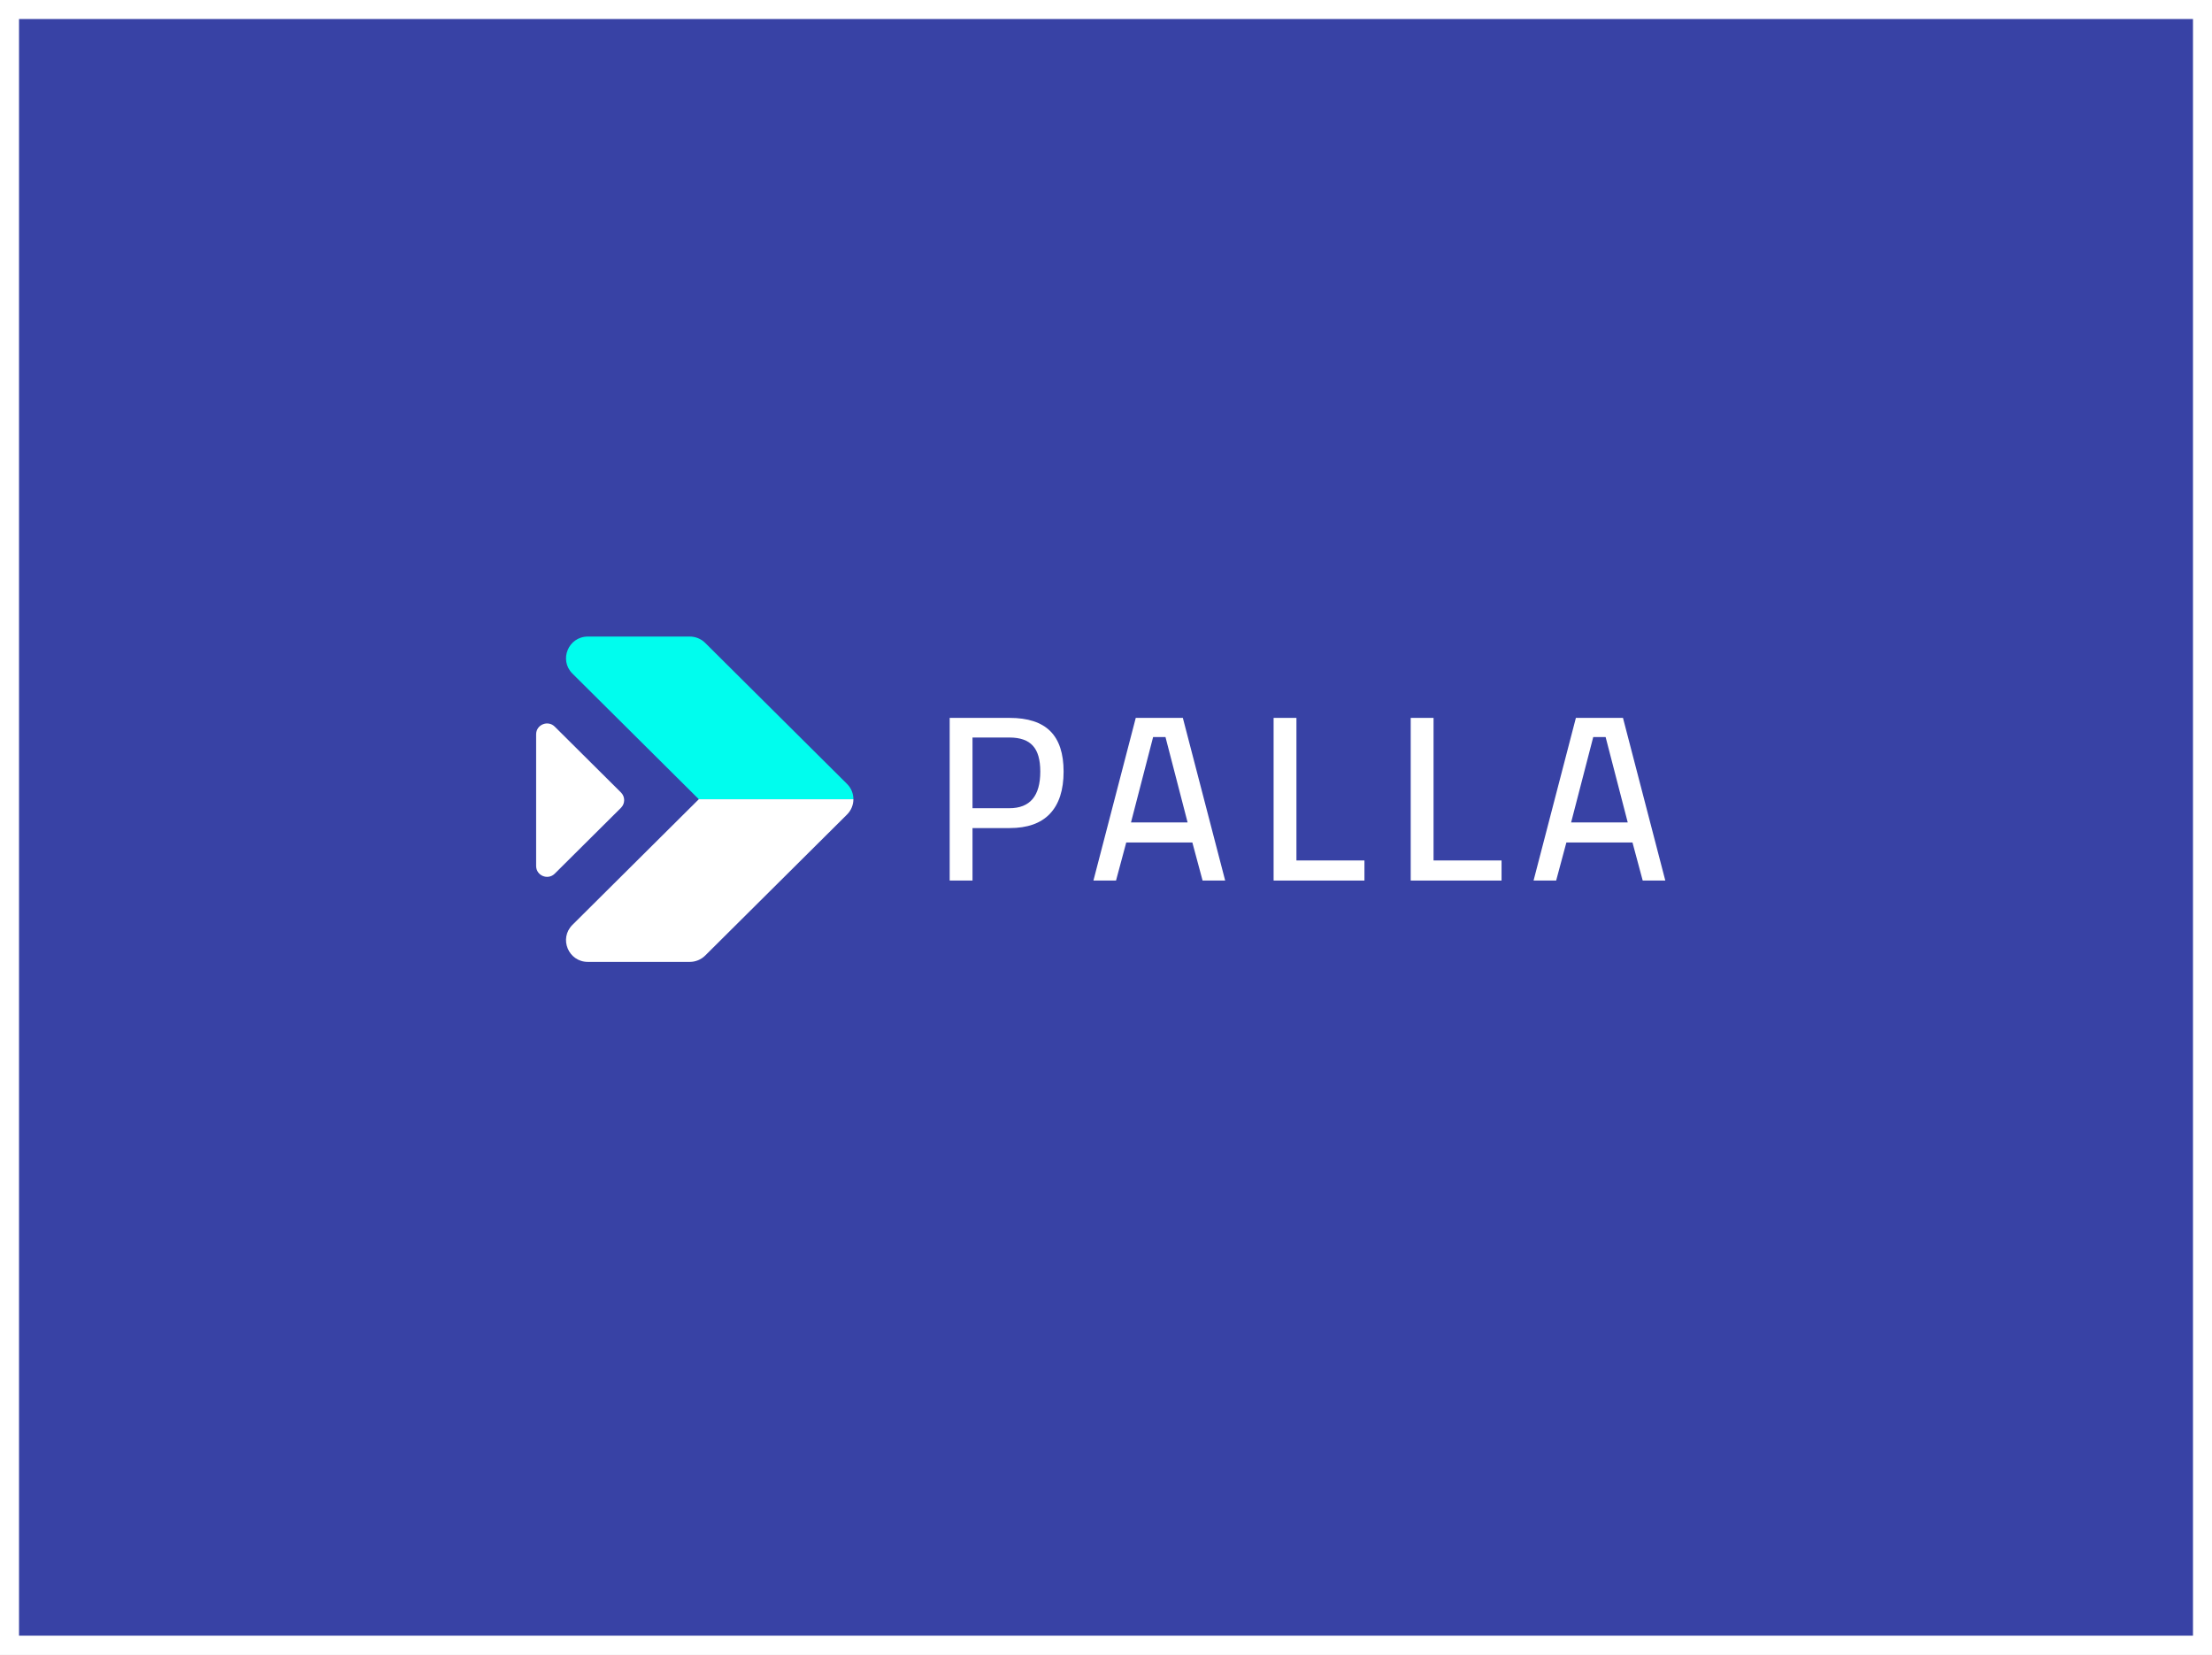
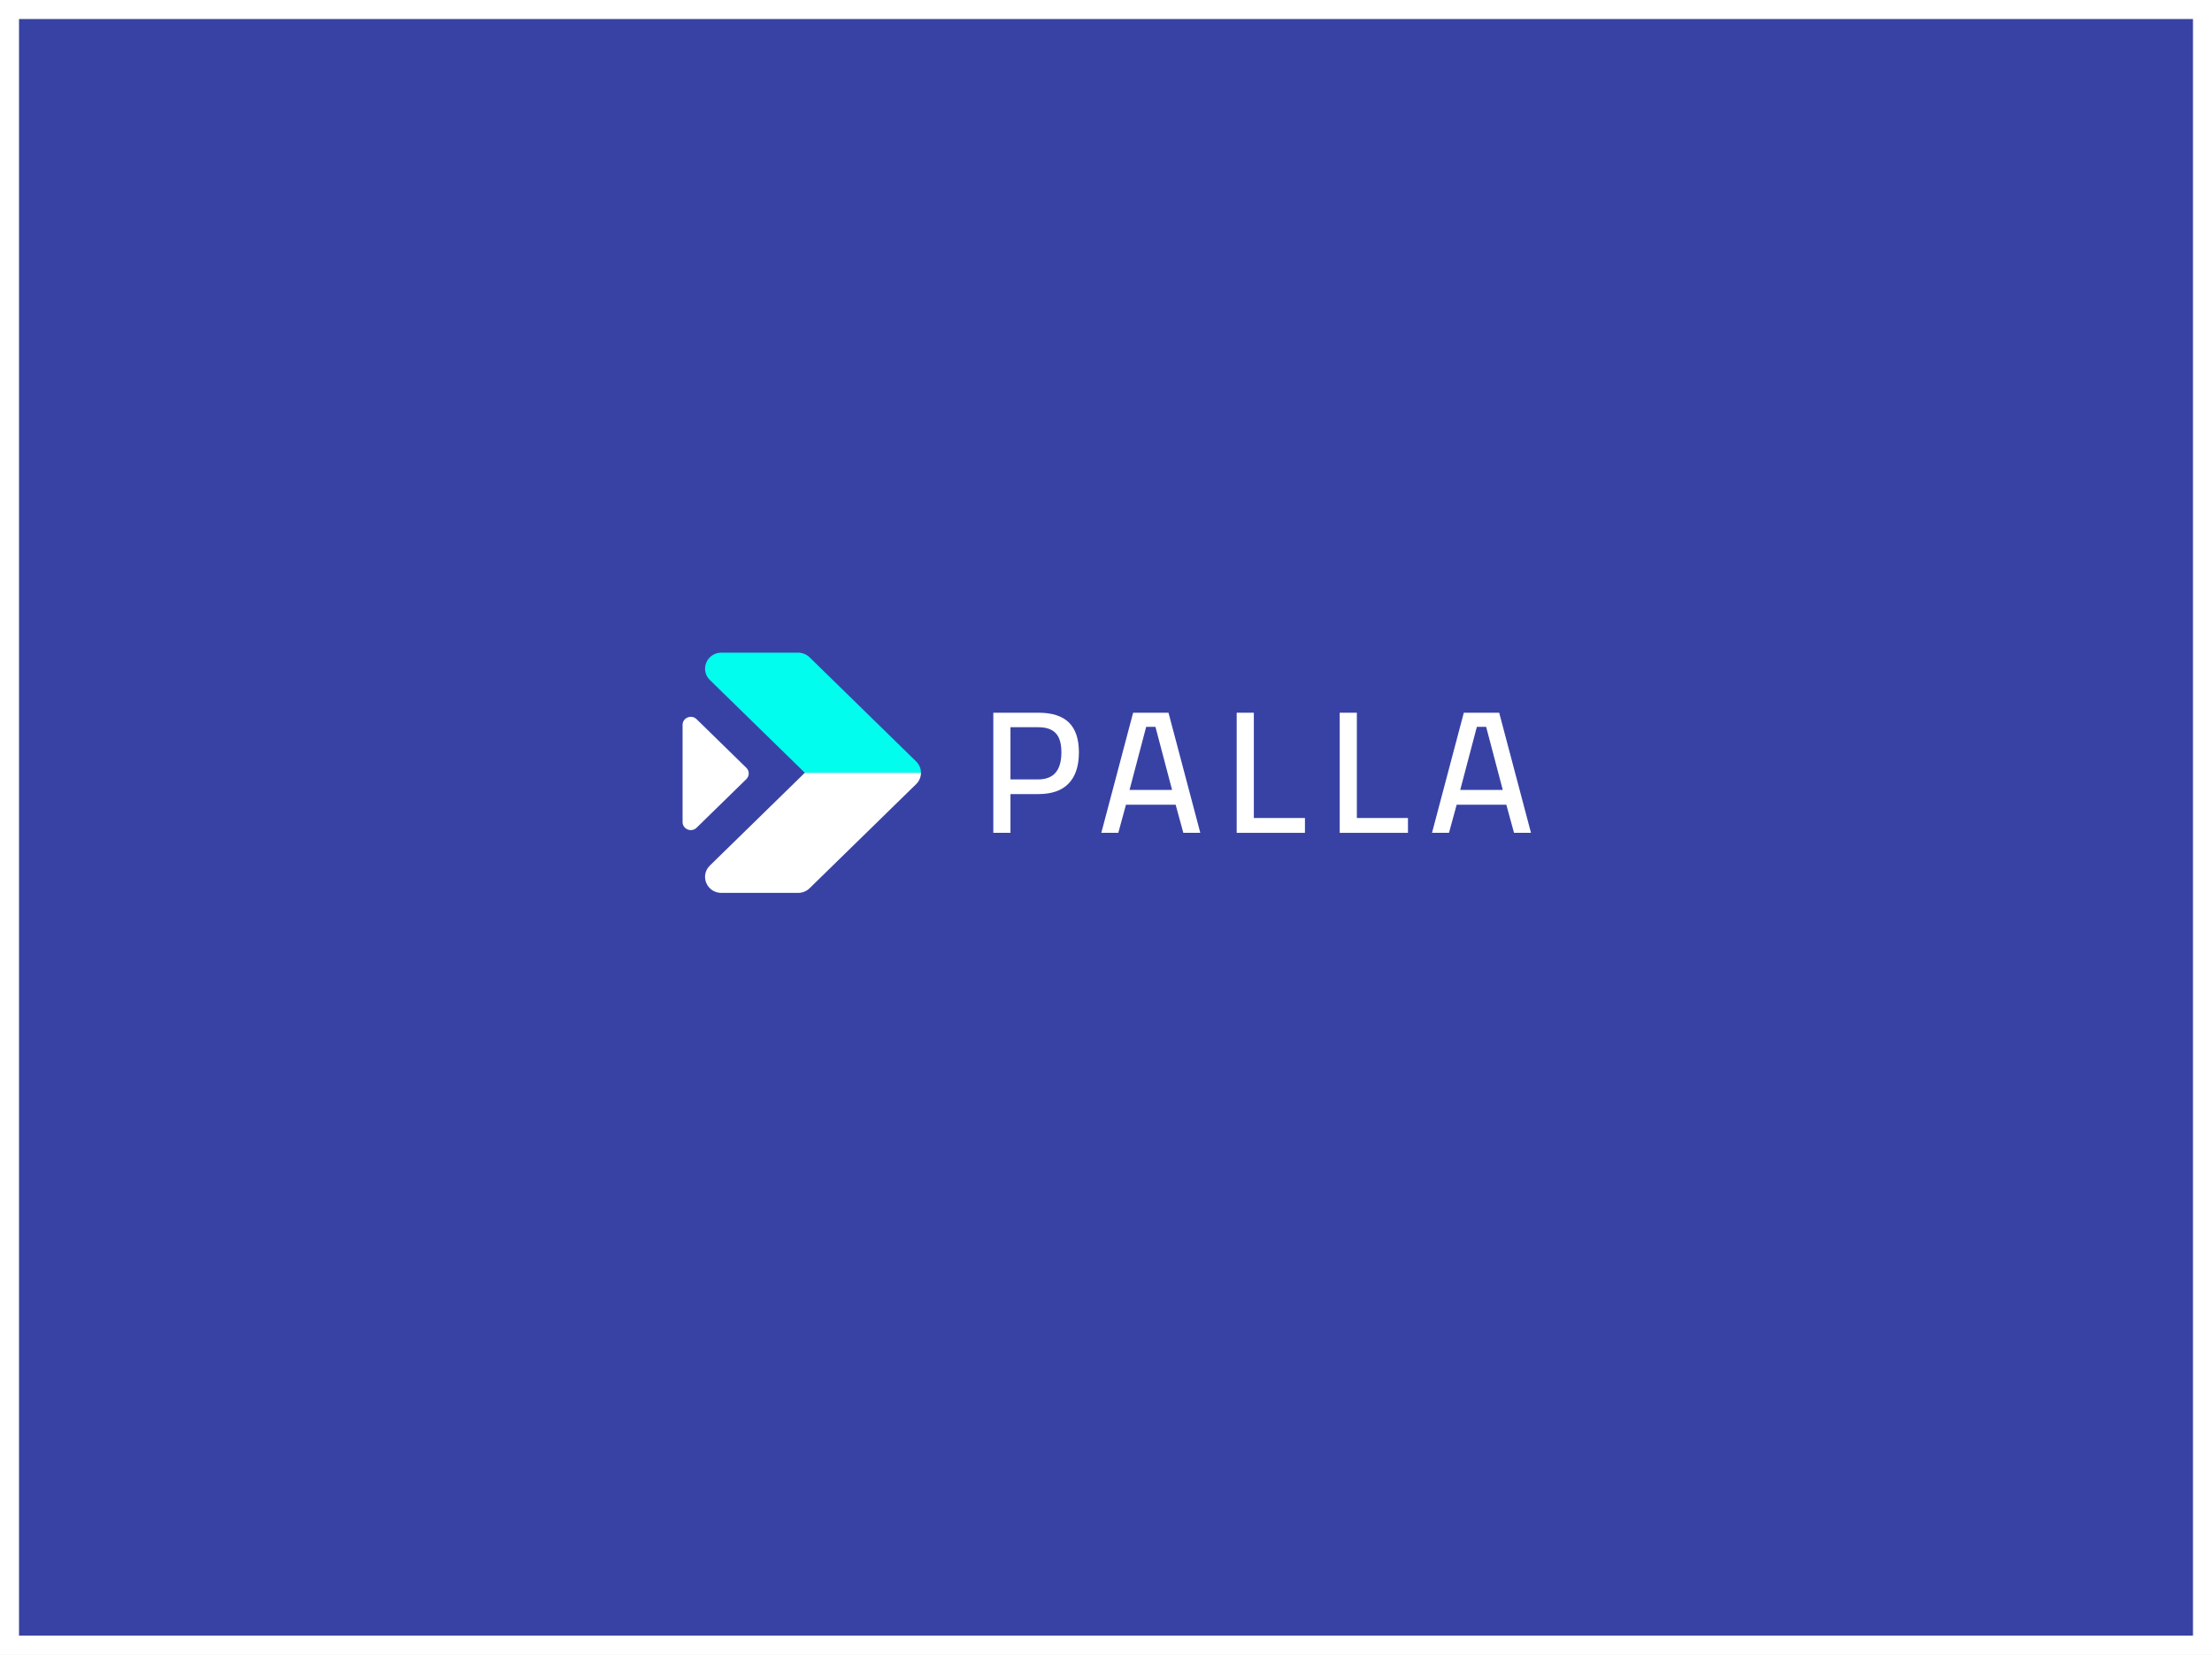
<svg xmlns="http://www.w3.org/2000/svg" width="349" height="261" viewBox="0 0 349 261" fill="none">
  <rect x="1.5" y="1.5" width="346" height="258" fill="#3842A5" stroke="white" stroke-width="3" />
-   <path d="M149.837 113.237H159.292C162.169 113.237 164.308 113.933 165.708 115.325C167.109 116.718 167.81 118.843 167.81 121.702C167.81 124.636 167.084 126.861 165.633 128.378C164.207 129.87 162.094 130.616 159.292 130.616H153.439V138.895H149.837V113.237ZM159.255 127.483C162.507 127.483 164.132 125.556 164.132 121.702C164.132 119.838 163.745 118.483 162.969 117.637C162.194 116.767 160.956 116.332 159.255 116.332H153.439V127.483H159.255Z" fill="white" />
-   <path d="M188.125 132.891H177.694L176.081 138.895H172.516L179.195 113.237H186.624L193.303 138.895H189.739L188.125 132.891ZM178.445 129.721H187.374L183.885 116.258H181.934L178.445 129.721Z" fill="white" />
-   <path d="M215.276 135.725V138.895H200.944V113.237H204.546V135.725H215.276Z" fill="white" />
-   <path d="M236.909 135.725V138.895H222.577V113.237H226.179V135.725H236.909Z" fill="white" />
-   <path d="M257.567 132.891H247.136L245.523 138.895H241.959L248.637 113.237H256.066L262.745 138.895H259.18L257.567 132.891ZM247.886 129.721H256.816L253.327 116.258H251.376L247.886 129.721Z" fill="white" />
-   <path fill-rule="evenodd" clip-rule="evenodd" d="M134.644 126.066H110.256L107.836 123.66C107.831 123.656 107.827 123.651 107.822 123.647L90.317 106.248C88.149 104.093 89.685 100.408 92.751 100.408H108.83C109.737 100.408 110.606 100.763 111.25 101.396L133.649 123.66C134.313 124.326 134.644 125.196 134.644 126.066Z" fill="#00FDEE" />
-   <path fill-rule="evenodd" clip-rule="evenodd" d="M134.644 126.066H110.256L107.836 128.471C107.831 128.475 107.827 128.48 107.822 128.485L90.317 145.884C88.149 148.039 89.685 151.724 92.751 151.724H108.83C109.737 151.724 110.606 151.368 111.25 150.735L133.65 128.471C134.313 127.805 134.644 126.935 134.644 126.066Z" fill="white" />
-   <path d="M84.589 115.827C84.589 114.303 86.442 113.54 87.526 114.617L97.974 125.002C98.646 125.67 98.646 126.753 97.974 127.421L87.526 137.806C86.442 138.884 84.589 138.12 84.589 136.596V115.827Z" fill="white" />
+   <path d="M156.721 112.421H163.825C165.986 112.421 167.593 112.935 168.646 113.963C169.698 114.991 170.225 116.561 170.225 118.673C170.225 120.839 169.68 122.482 168.589 123.602C167.518 124.704 165.93 125.255 163.825 125.255H159.427V131.368H156.721V112.421ZM163.797 122.941C166.24 122.941 167.462 121.518 167.462 118.673C167.462 117.296 167.17 116.295 166.588 115.671C166.005 115.028 165.075 114.707 163.797 114.707H159.427V122.941H163.797Z" fill="white" />
+   <path d="M185.489 126.935H177.651L176.439 131.368H173.761L178.779 112.421H184.361L189.379 131.368H186.701L185.489 126.935ZM178.216 124.594H184.924L182.303 114.652H180.837L178.216 124.594Z" fill="white" />
+   <path d="M205.889 129.028V131.368H195.12V112.421H197.826V129.028H205.889Z" fill="white" />
+   <path d="M222.143 129.028V131.368H211.374V112.421H214.08V129.028H222.143Z" fill="white" />
+   <path d="M237.664 126.935H229.827L228.614 131.368H225.936L230.954 112.421H236.536L241.554 131.368H238.876L237.664 126.935ZM230.39 124.594H237.1L234.478 114.652H233.012L230.39 124.594Z" fill="white" />
+   <path fill-rule="evenodd" clip-rule="evenodd" d="M145.306 121.895H126.981L125.163 120.118C125.16 120.115 125.156 120.112 125.153 120.108L112.001 107.26C110.372 105.669 111.525 102.947 113.829 102.947H125.91C126.591 102.947 127.245 103.21 127.729 103.677L144.558 120.118C145.056 120.61 145.306 121.253 145.306 121.895Z" fill="#00FDEE" />
+   <path fill-rule="evenodd" clip-rule="evenodd" d="M145.306 121.895H126.981L125.163 123.671C125.16 123.674 125.156 123.678 125.153 123.681L112.001 136.529C110.372 138.121 111.525 140.842 113.829 140.842H125.91C126.591 140.842 127.245 140.58 127.729 140.112L144.559 123.671C145.057 123.179 145.306 122.537 145.306 121.895Z" fill="white" />
+   <path d="M107.696 114.334C107.696 113.208 109.089 112.645 109.904 113.44L117.754 121.109C118.259 121.603 118.259 122.402 117.754 122.896L109.904 130.564C109.089 131.36 107.696 130.796 107.696 129.671V114.334Z" fill="white" />
</svg>
